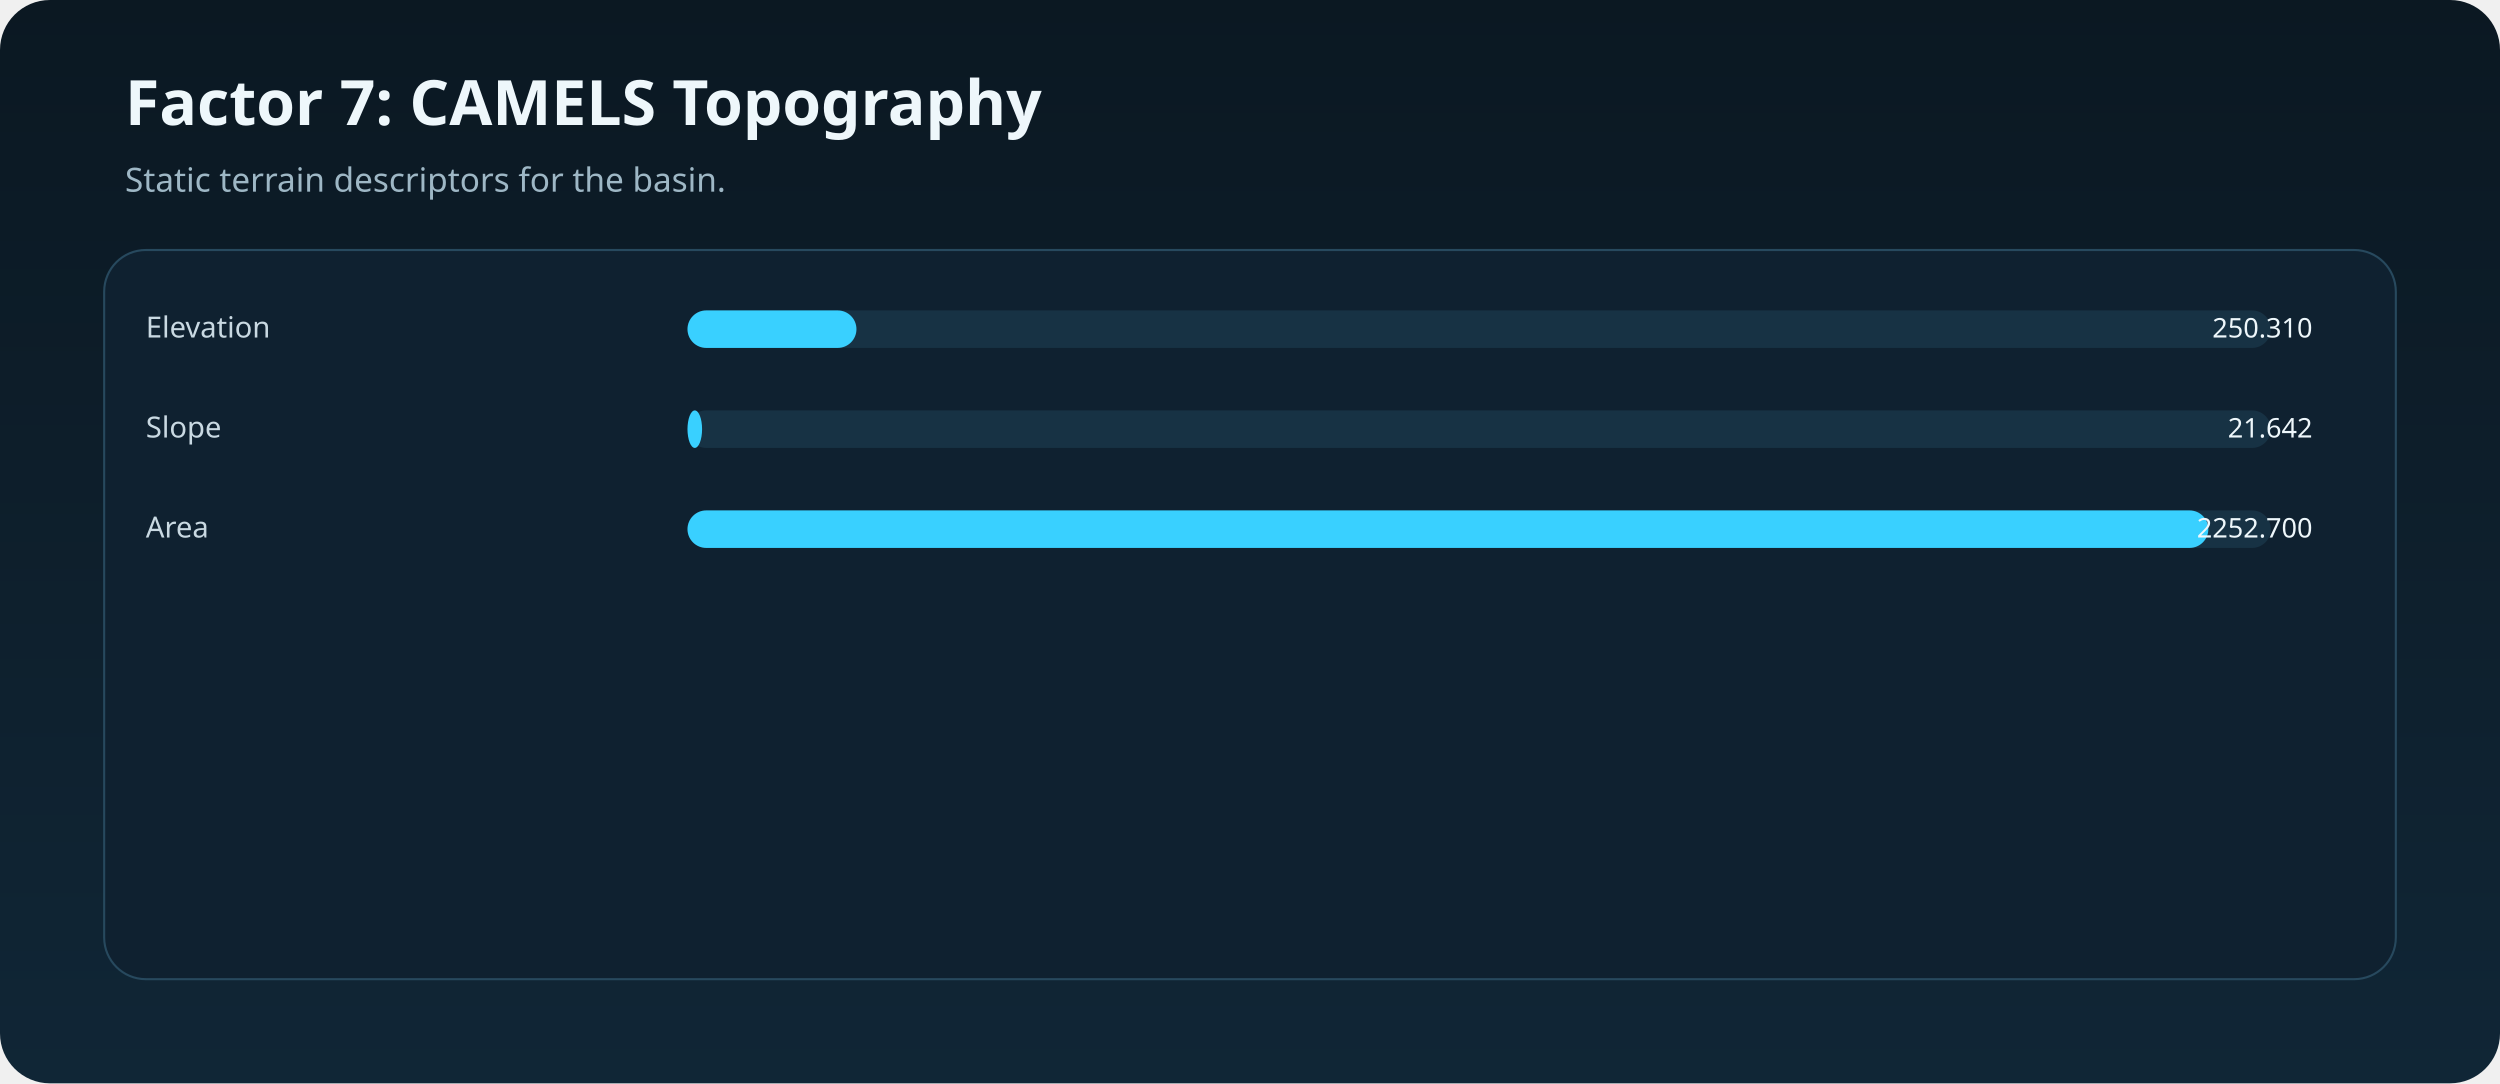
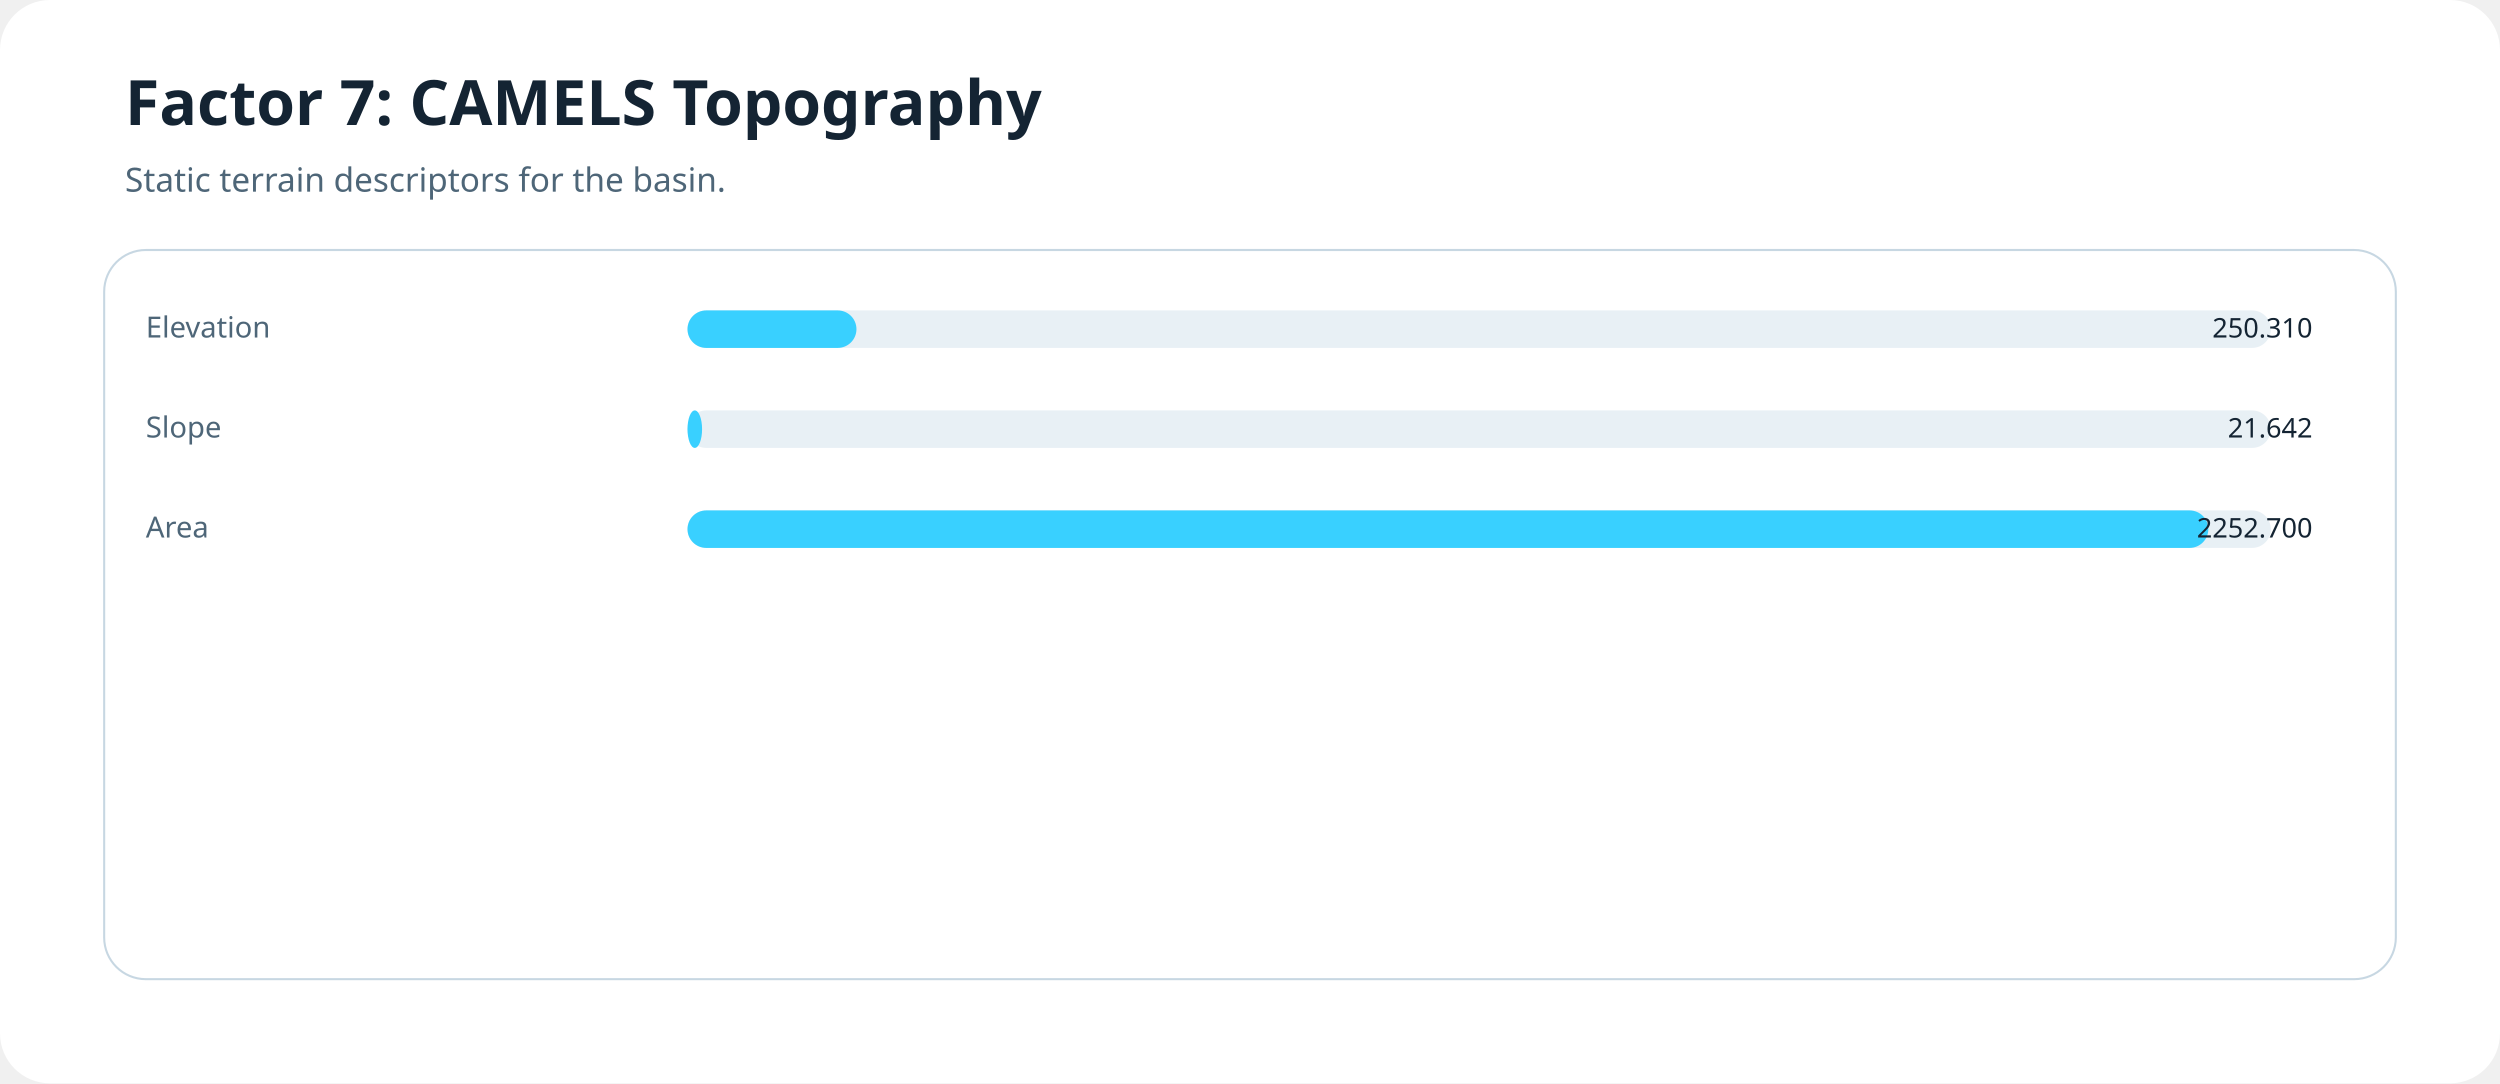
<svg xmlns="http://www.w3.org/2000/svg" width="1200" height="520" viewBox="0 0 1200 520">
-   <defs>
-     <linearGradient id="bg" x1="0" x2="0" y1="0" y2="1">
-       <stop offset="0%" stop-color="#0b1822" />
-       <stop offset="100%" stop-color="#102636" />
-     </linearGradient>
-     <filter id="shadow" x="-20%" y="-20%" width="140%" height="140%">
-       <feDropShadow dx="0" dy="10" stdDeviation="12" flood-color="#000000" flood-opacity="0.22" />
-     </filter>
-   </defs>
-   <rect width="1200" height="520" rx="24" fill="url(#bg)" />
-   <text x="60" y="60" fill="#eef7fb" font-size="30" font-family="Segoe UI" font-weight="700">Factor 7: CAMELS Topography</text>
-   <text x="60" y="92" fill="#9eb7c5" font-size="16" font-family="Segoe UI">Static terrain descriptors for the basin.</text>
-   <rect x="50" y="120" width="1100" height="350" rx="20" fill="#0f2130" stroke="#27495e" />
-   <text x="70" y="162" fill="#c9d9e2" font-size="14" font-family="Segoe UI">Elevation</text>
-   <rect x="330" y="149" width="760" height="18" rx="9" fill="#173244" />
+   <defs />
+   <rect width="1200" height="520" rx="24" fill="#ffffff" />
+   <text x="60" y="60" fill="#142433" font-size="30" font-family="Segoe UI" font-weight="700">Factor 7: CAMELS Topography</text>
+   <text x="60" y="92" fill="#4e6678" font-size="16" font-family="Segoe UI">Static terrain descriptors for the basin.</text>
+   <rect x="50" y="120" width="1100" height="350" rx="20" fill="#ffffff" stroke="#c7d7e2" />
+   <text x="70" y="162" fill="#4e6678" font-size="14" font-family="Segoe UI">Elevation</text>
+   <rect x="330" y="149" width="760" height="18" rx="9" fill="#e8f0f5" />
  <rect x="330" y="149" width="81.1" height="18" rx="9" fill="#39d0ff" />
-   <text x="1110" y="162" text-anchor="end" fill="#eef7fb" font-size="13" font-family="Segoe UI">250.310</text>
-   <text x="70" y="210" fill="#c9d9e2" font-size="14" font-family="Segoe UI">Slope</text>
-   <rect x="330" y="197" width="760" height="18" rx="9" fill="#173244" />
+   <text x="1110" y="162" text-anchor="end" fill="#142433" font-size="13" font-family="Segoe UI">250.310</text>
+   <text x="70" y="210" fill="#4e6678" font-size="14" font-family="Segoe UI">Slope</text>
+   <rect x="330" y="197" width="760" height="18" rx="9" fill="#e8f0f5" />
  <rect x="330" y="197" width="7.0" height="18" rx="9" fill="#39d0ff" />
-   <text x="1110" y="210" text-anchor="end" fill="#eef7fb" font-size="13" font-family="Segoe UI">21.642</text>
-   <text x="70" y="258" fill="#c9d9e2" font-size="14" font-family="Segoe UI">Area</text>
-   <rect x="330" y="245" width="760" height="18" rx="9" fill="#173244" />
+   <text x="1110" y="210" text-anchor="end" fill="#142433" font-size="13" font-family="Segoe UI">21.642</text>
+   <text x="70" y="258" fill="#4e6678" font-size="14" font-family="Segoe UI">Area</text>
+   <rect x="330" y="245" width="760" height="18" rx="9" fill="#e8f0f5" />
  <rect x="330" y="245" width="730.0" height="18" rx="9" fill="#39d0ff" />
-   <text x="1110" y="258" text-anchor="end" fill="#eef7fb" font-size="13" font-family="Segoe UI">2252.700</text>
+   <text x="1110" y="258" text-anchor="end" fill="#142433" font-size="13" font-family="Segoe UI">2252.700</text>
</svg>
